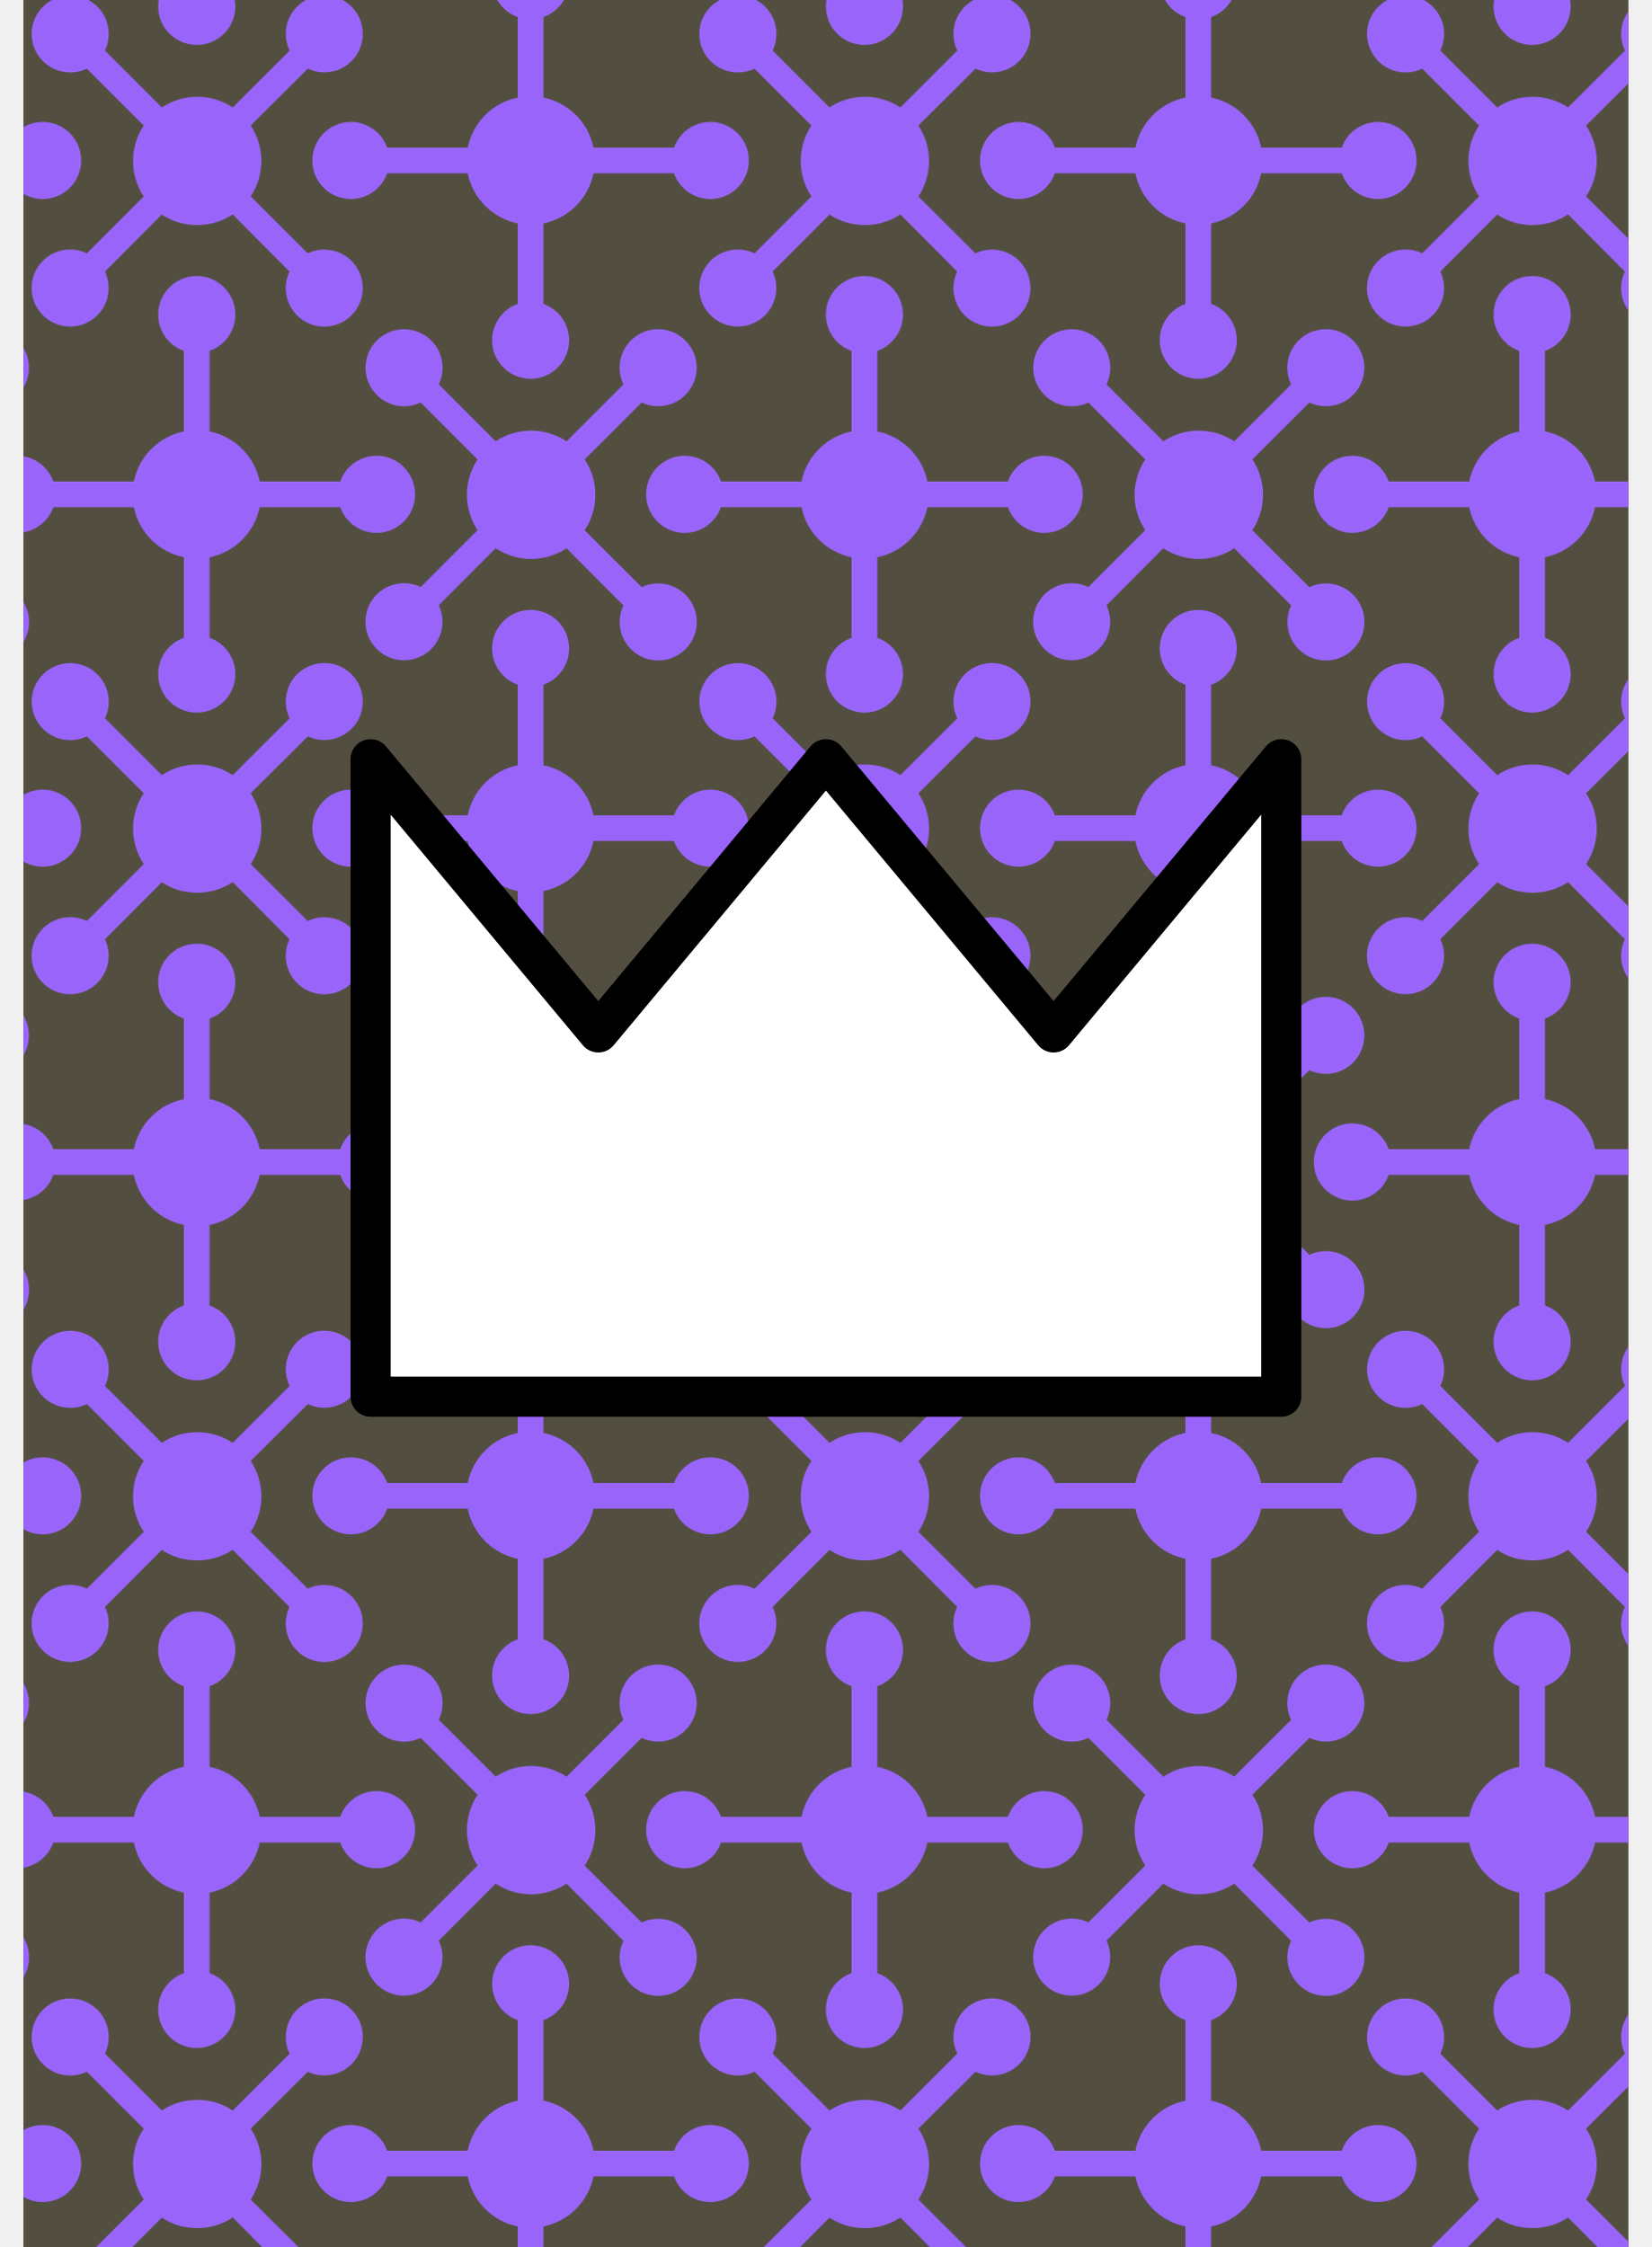
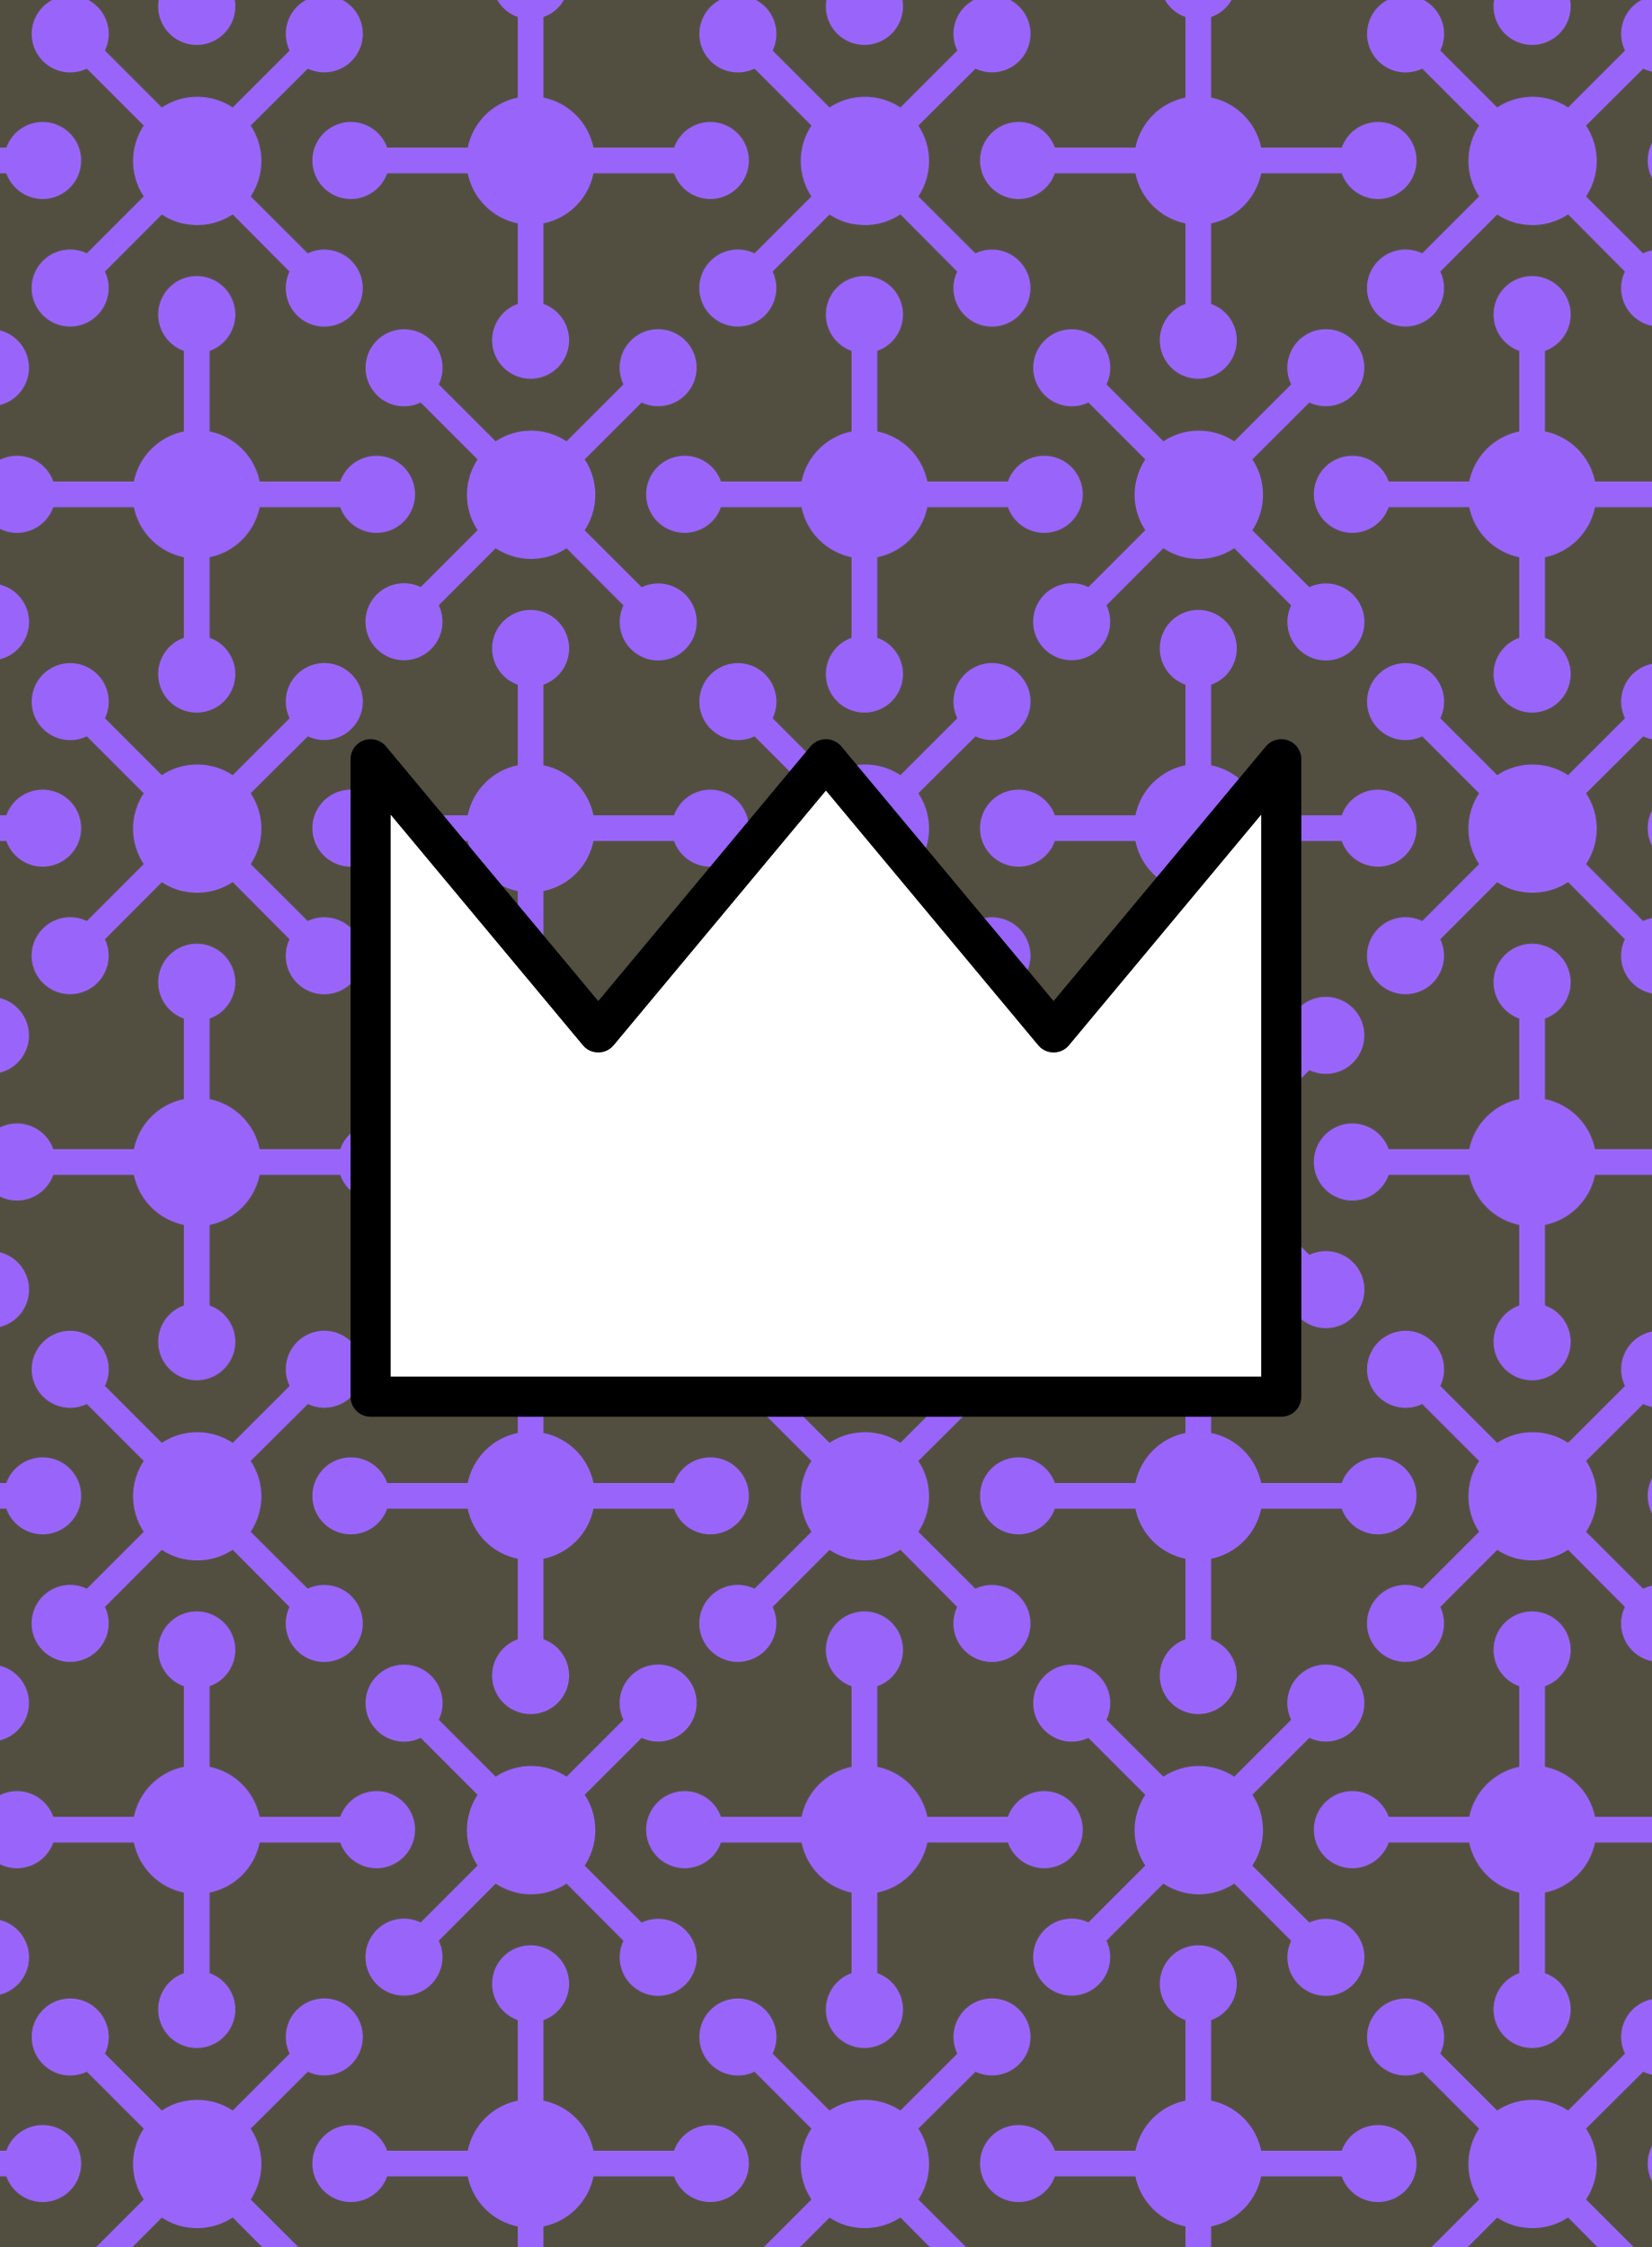
<svg xmlns="http://www.w3.org/2000/svg" width="816px" height="1110px" viewBox="-2.5 -7.5 25 35" version="1.1">
  <defs>
    <pattern id="pattern" x="0" y="0" width="52" height="52" patternUnits="userSpaceOnUse" patternTransform="scale(0.2 0.2)">
      <path fill="#9964f9" d="M0 17.83V0h17.83a3 3 0 0 1-5.66 2H5.9A5 5 0 0 1 2 5.9v6.27a3 3 0 0 1-2 5.66zm0 18.34a3 3 0 0 1 2 5.66v6.27A5 5 0 0 1 5.9 52h6.27a3 3 0 0 1 5.66 0H0V36.17zM36.17 52a3 3 0 0 1 5.66 0h6.27a5 5 0 0 1 3.9-3.9v-6.27a3 3 0 0 1 0-5.66V52H36.17zM0 31.93v-9.78a5 5 0 0 1 3.8.72l4.43-4.43a3 3 0 1 1 1.42 1.41L5.2 24.28a5 5 0 0 1 0 5.52l4.44 4.43a3 3 0 1 1-1.42 1.42L3.8 31.2a5 5 0 0 1-3.8.72zm52-14.1a3 3 0 0 1 0-5.66V5.9A5 5 0 0 1 48.1 2h-6.27a3 3 0 0 1-5.66-2H52v17.83zm0 14.1a4.97 4.97 0 0 1-1.72-.72l-4.43 4.44a3 3 0 1 1-1.41-1.42l4.43-4.43a5 5 0 0 1 0-5.52l-4.43-4.43a3 3 0 1 1 1.41-1.41l4.43 4.43c.53-.35 1.12-.6 1.72-.72v9.78zM22.15 0h9.78a5 5 0 0 1-.72 3.8l4.44 4.43a3 3 0 1 1-1.42 1.42L29.8 5.2a5 5 0 0 1-5.52 0l-4.43 4.44a3 3 0 1 1-1.41-1.42l4.43-4.43a5 5 0 0 1-.72-3.8zm0 52c.13-.6.37-1.19.72-1.72l-4.43-4.43a3 3 0 1 1 1.41-1.41l4.43 4.43a5 5 0 0 1 5.52 0l4.43-4.43a3 3 0 1 1 1.42 1.41l-4.44 4.43c.36.53.6 1.12.72 1.72h-9.78zm9.75-24a5 5 0 0 1-3.9 3.9v6.27a3 3 0 1 1-2 0V31.9a5 5 0 0 1-3.9-3.9h-6.27a3 3 0 1 1 0-2h6.27a5 5 0 0 1 3.9-3.9v-6.27a3 3 0 1 1 2 0v6.27a5 5 0 0 1 3.9 3.9h6.27a3 3 0 1 1 0 2H31.9z" />
    </pattern>
  </defs>
-   <rect x="-2.5" y="-7.5" width="25" height="35" stroke="none" style="fill: #524f40" />
-   <rect x="-2.5" y="-7.5" width="25" height="35" stroke="none" stroke-width="5px" fill="url(#pattern)" />
+   <rect x="-3.5" y="-8.5" width="27" height="37" stroke="none" style="fill: #524f40" />
+   <rect x="-3.5" y="-8.5" width="27" height="37" stroke="none" stroke-width="5px" fill="url(#pattern)" />
  <g transform="translate(-2.5,-2.5)">
    <g transform="scale(1.25,1.25)">
      <path stroke-linejoin="round" stroke-width="0.5" fill="white" stroke="black" d="M 4.326 5.461 L 4.326 13.404 L 15.674 13.404 L 15.674 5.461 L 12.837 8.865 L 10 5.461 L 7.163 8.865 Z " />
    </g>
  </g>
</svg>
